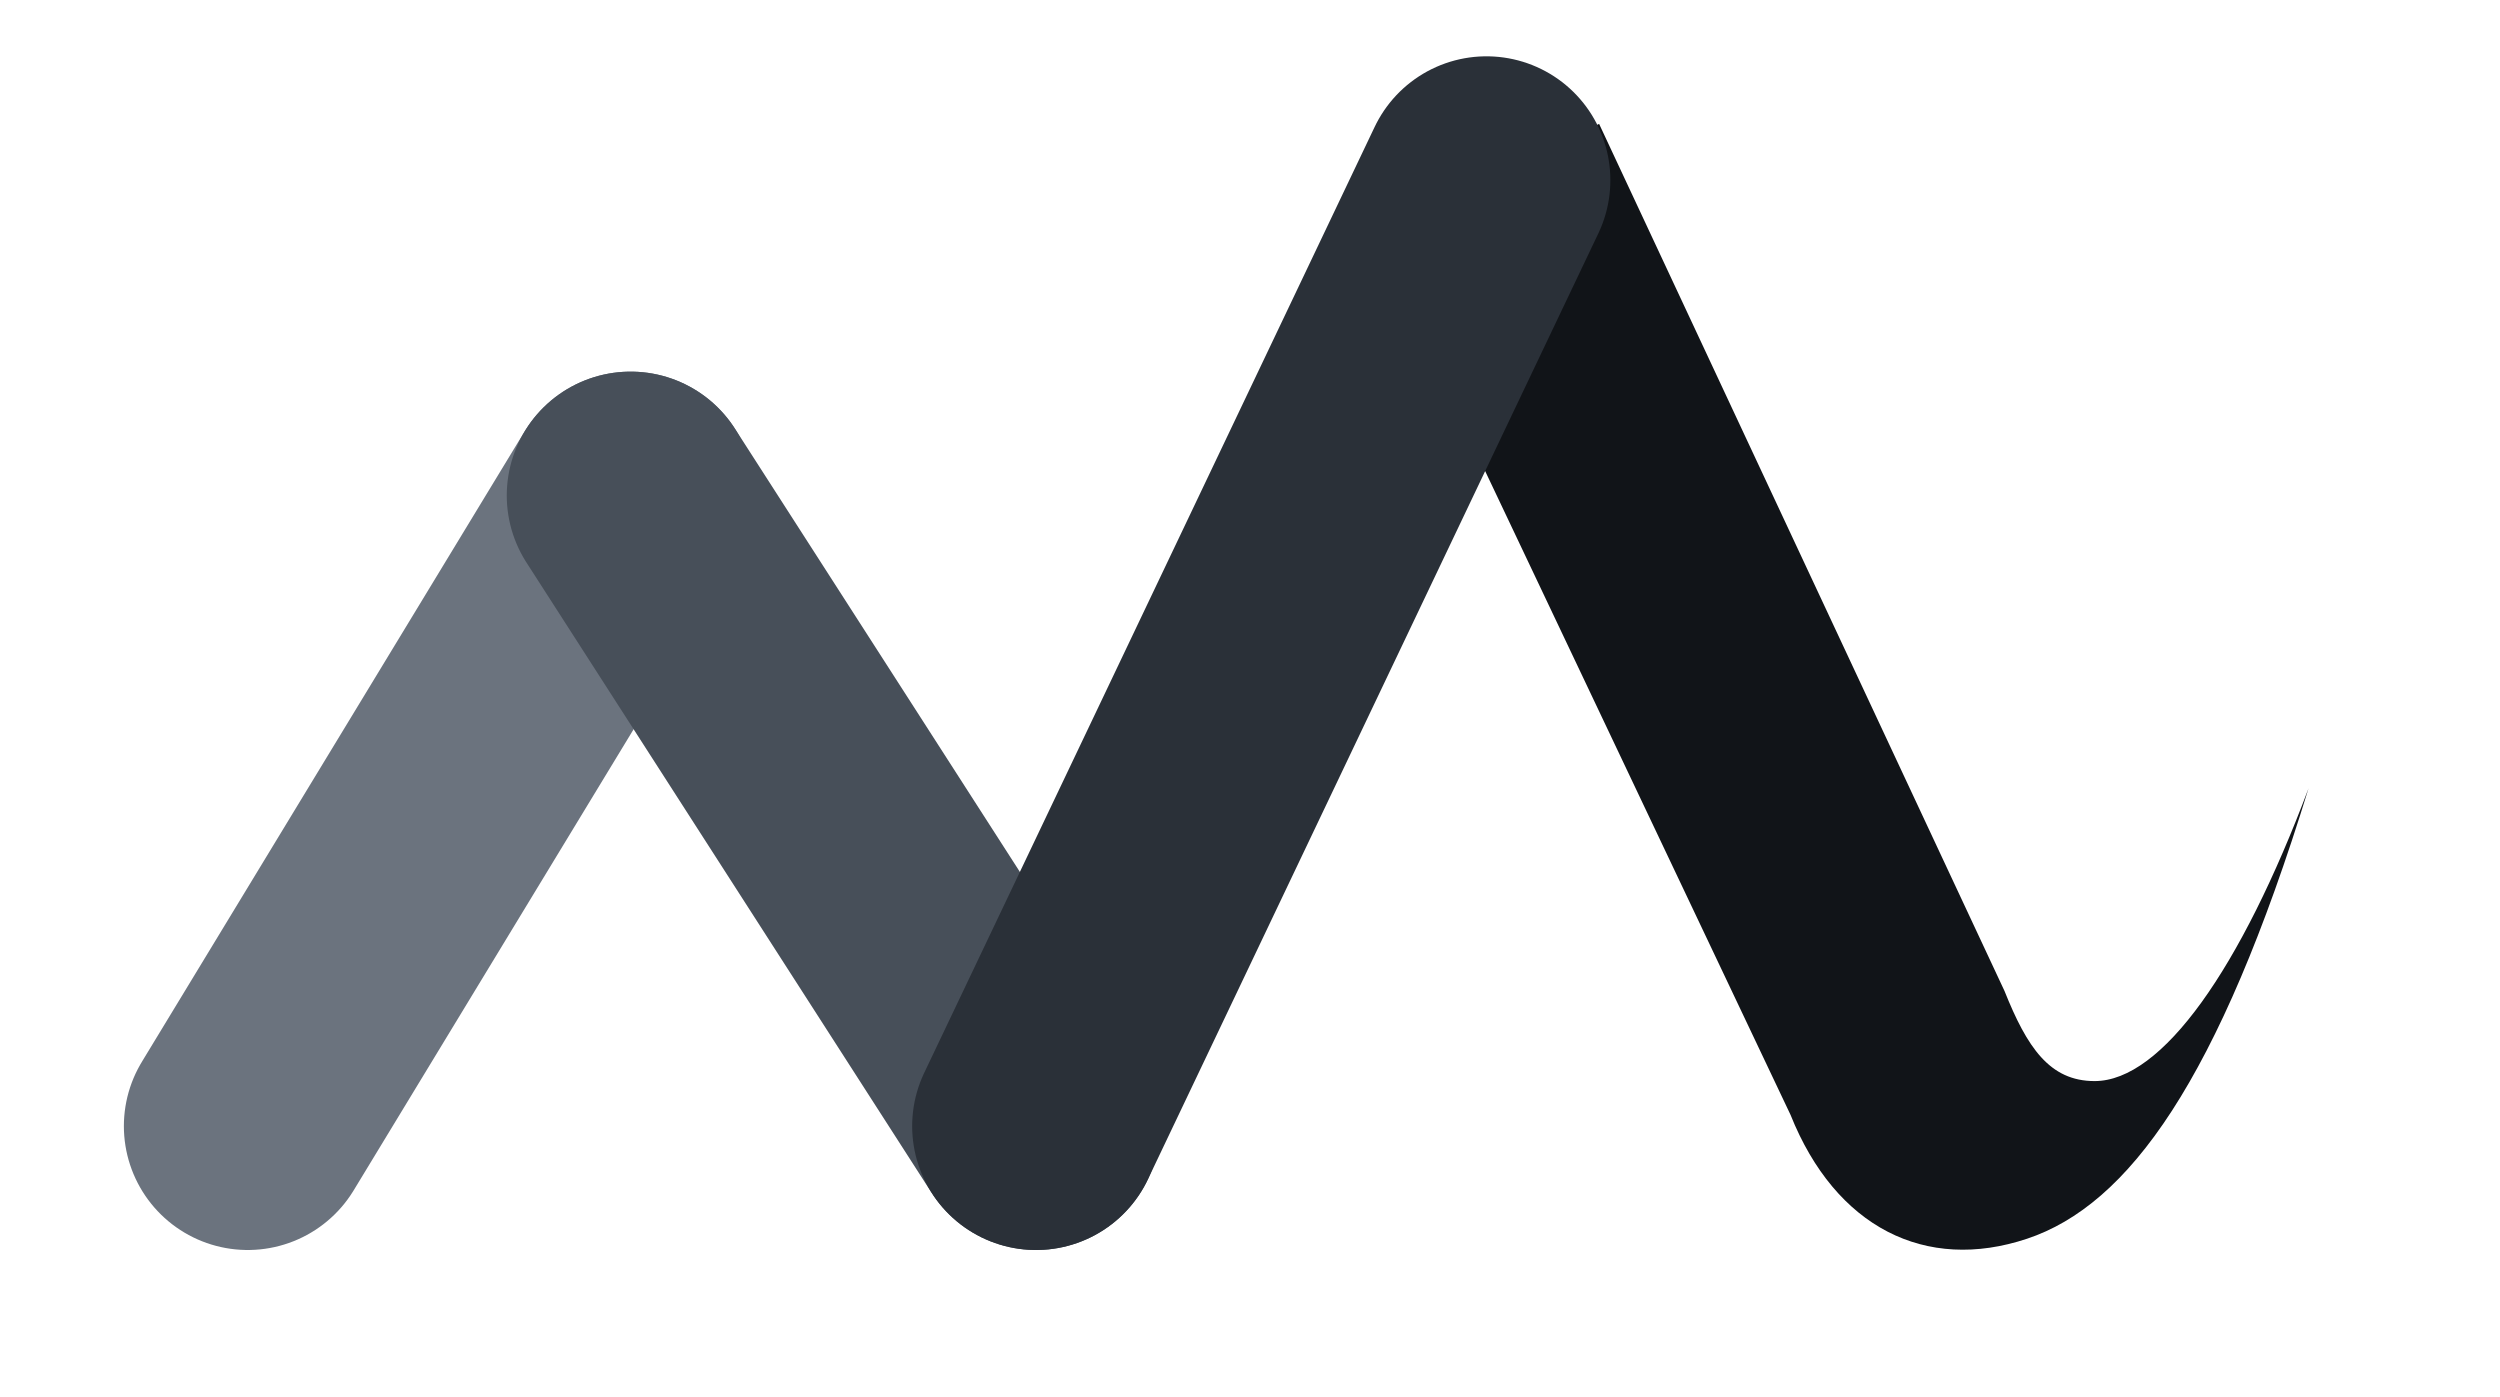
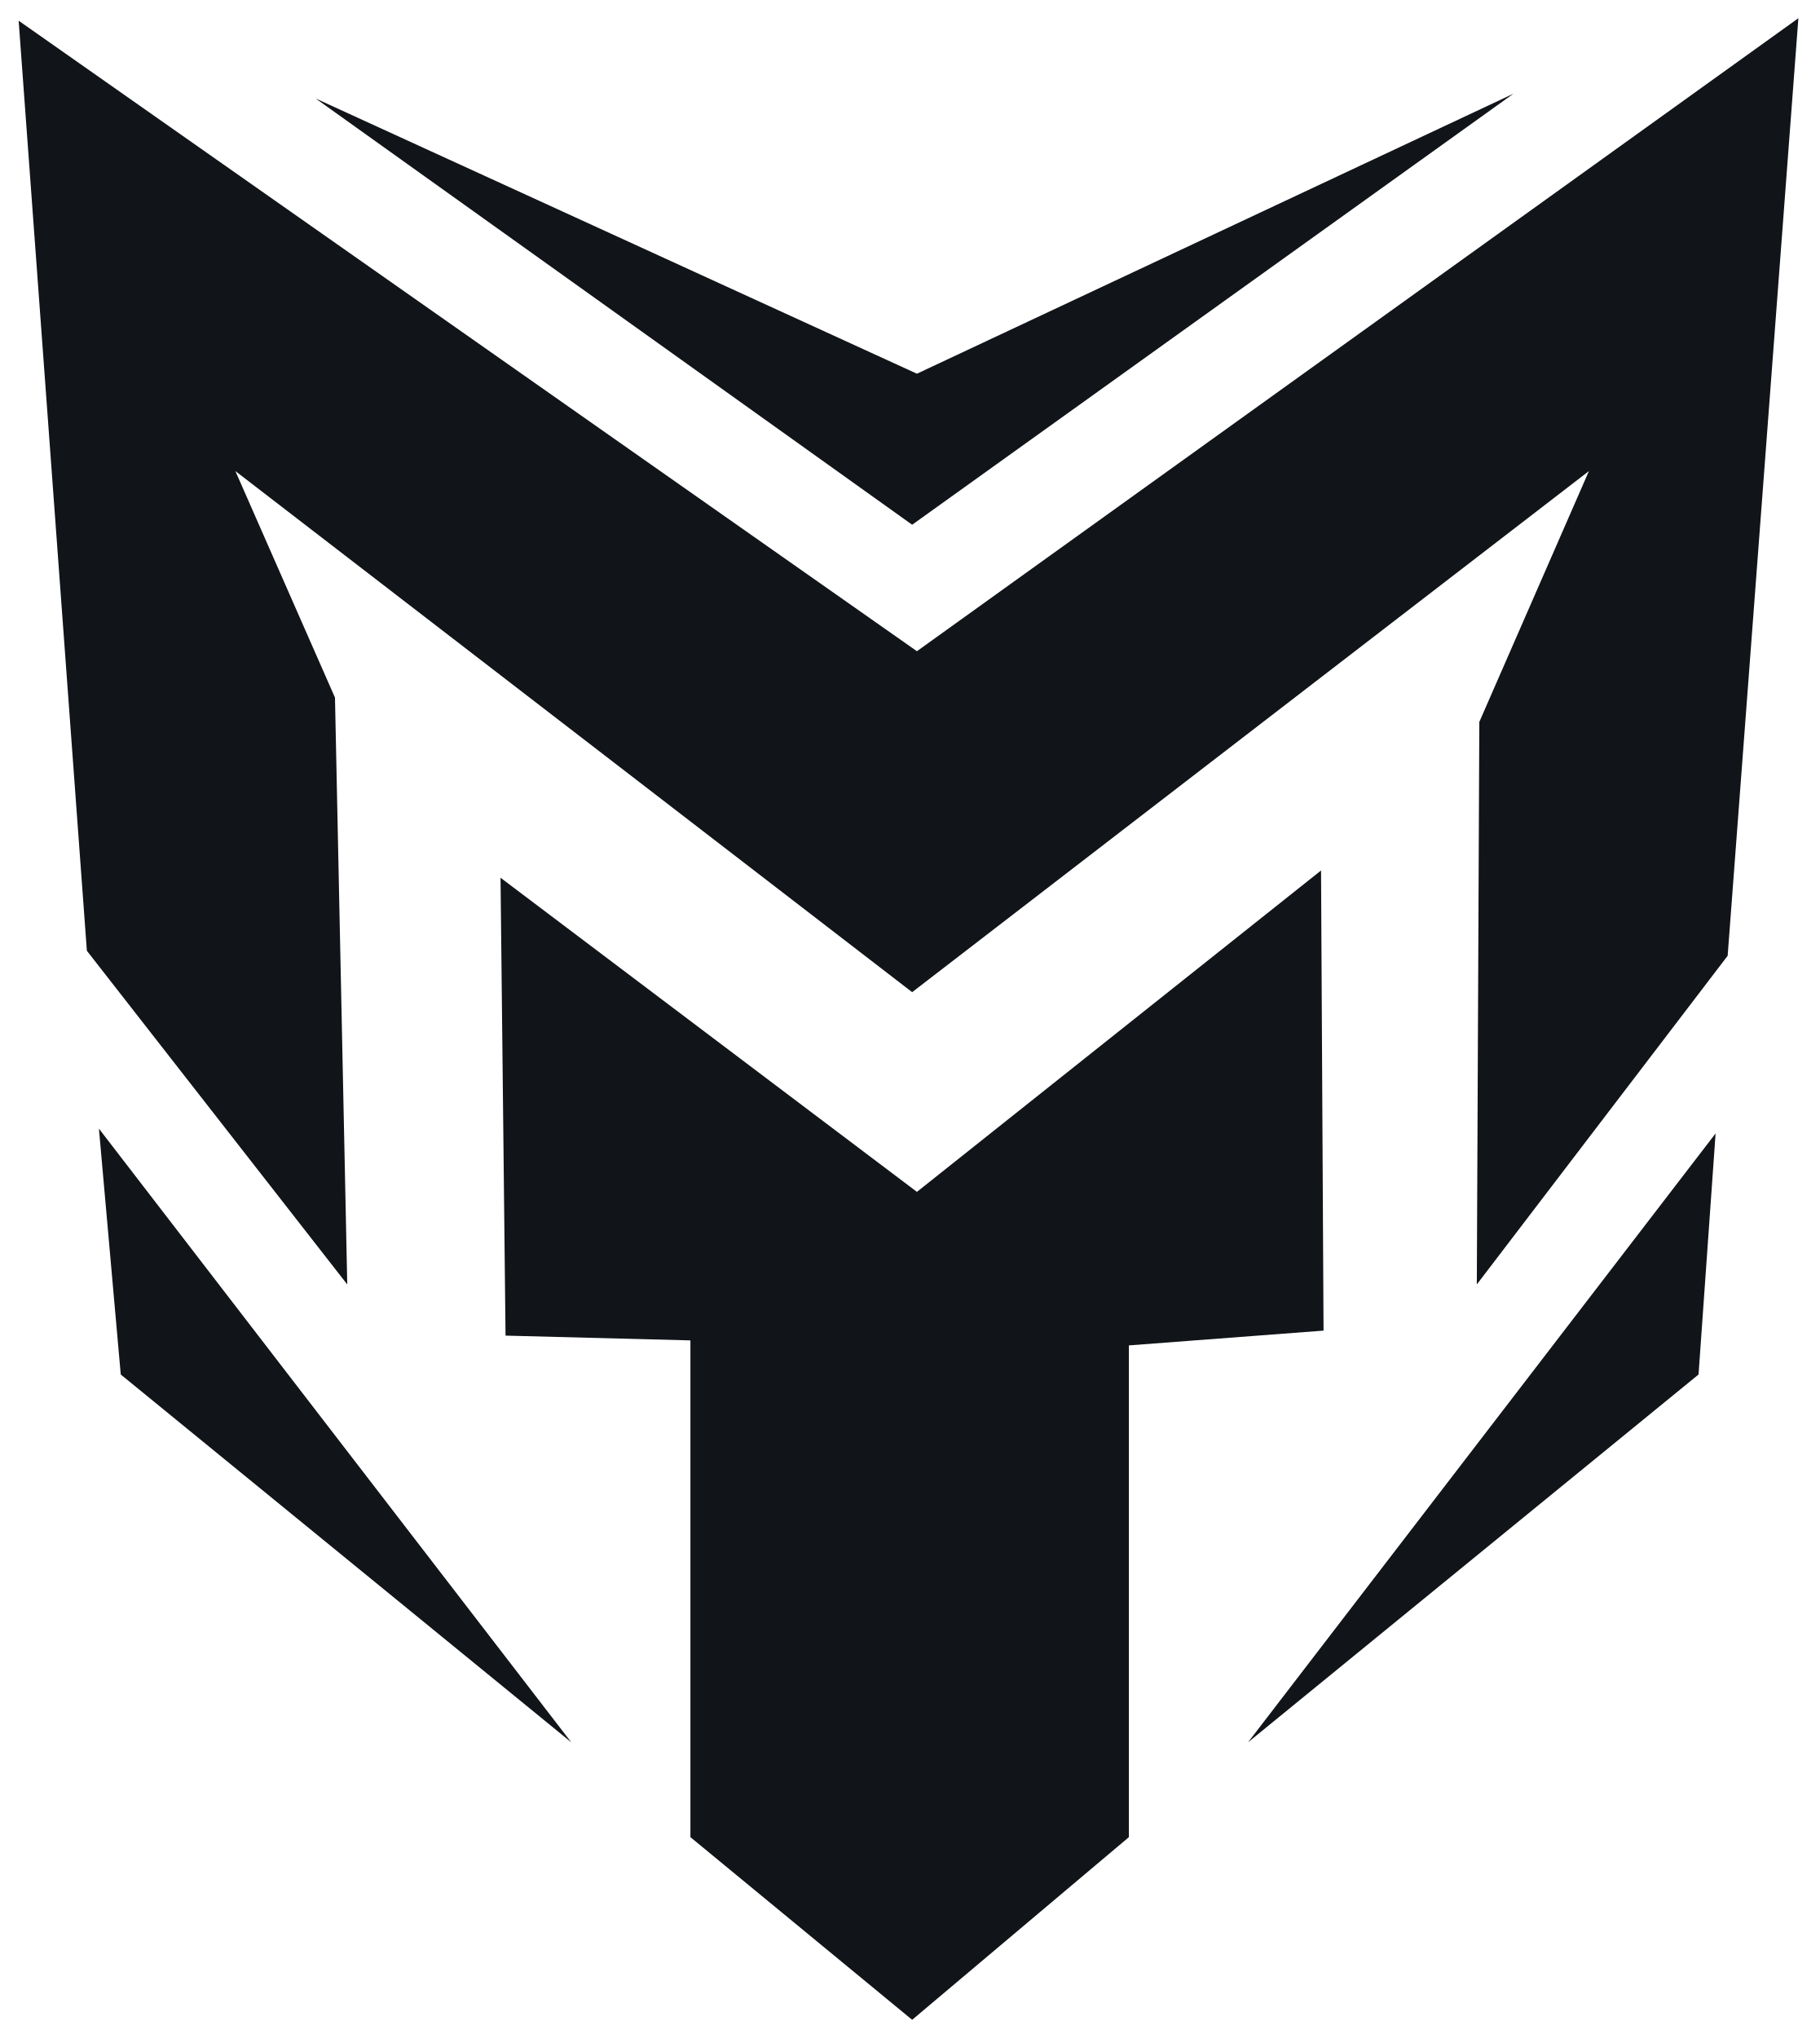
- <svg xmlns="http://www.w3.org/2000/svg" viewBox="0 0 222 124" width="222" height="124">
-   <path d="M122 21 L159 99 C163 109 171 113 180 110 C189 107 197 96 205 70 C199 86 192 96 186 96 C182 96 180 93 178 88 L142 11 Z" fill="#111418" />
-   <g fill="none" stroke-width="22" stroke-linecap="round">
-     <path d="M22 100 L56 44" stroke="#6b737e" />
-     <path d="M56 44 L92 100" stroke="#474f59" />
-     <path d="M92 100 L132 16" stroke="#2a3038" />
+ <svg xmlns="http://www.w3.org/2000/svg" width="200" height="224" viewBox="100 52 800 896">
+   <g fill="#111418">
+     <path d="m749.4 616.7 1.1-247.3 48.2-110.3-297.6 229.1-297.6-229.1 43.8 99.6 5.4 258L138.2 470l-30-408.9 395 277.2L890.8 60l-31.1 412.2z" />
+     <path d="m501.1 940-97.5-80.3V641.3l-81.3-2.1-2.2-201.3L503.2 576l177.7-141.3L682 637l-85.6 6.5v216.2zm0-657.3L238.8 95.3l264.4 121L765.5 93.2zM351.2 818 153.1 656.3l-9.6-108.1zm297.6 0 205.6-267.7-7.5 106z" />
  </g>
</svg>
